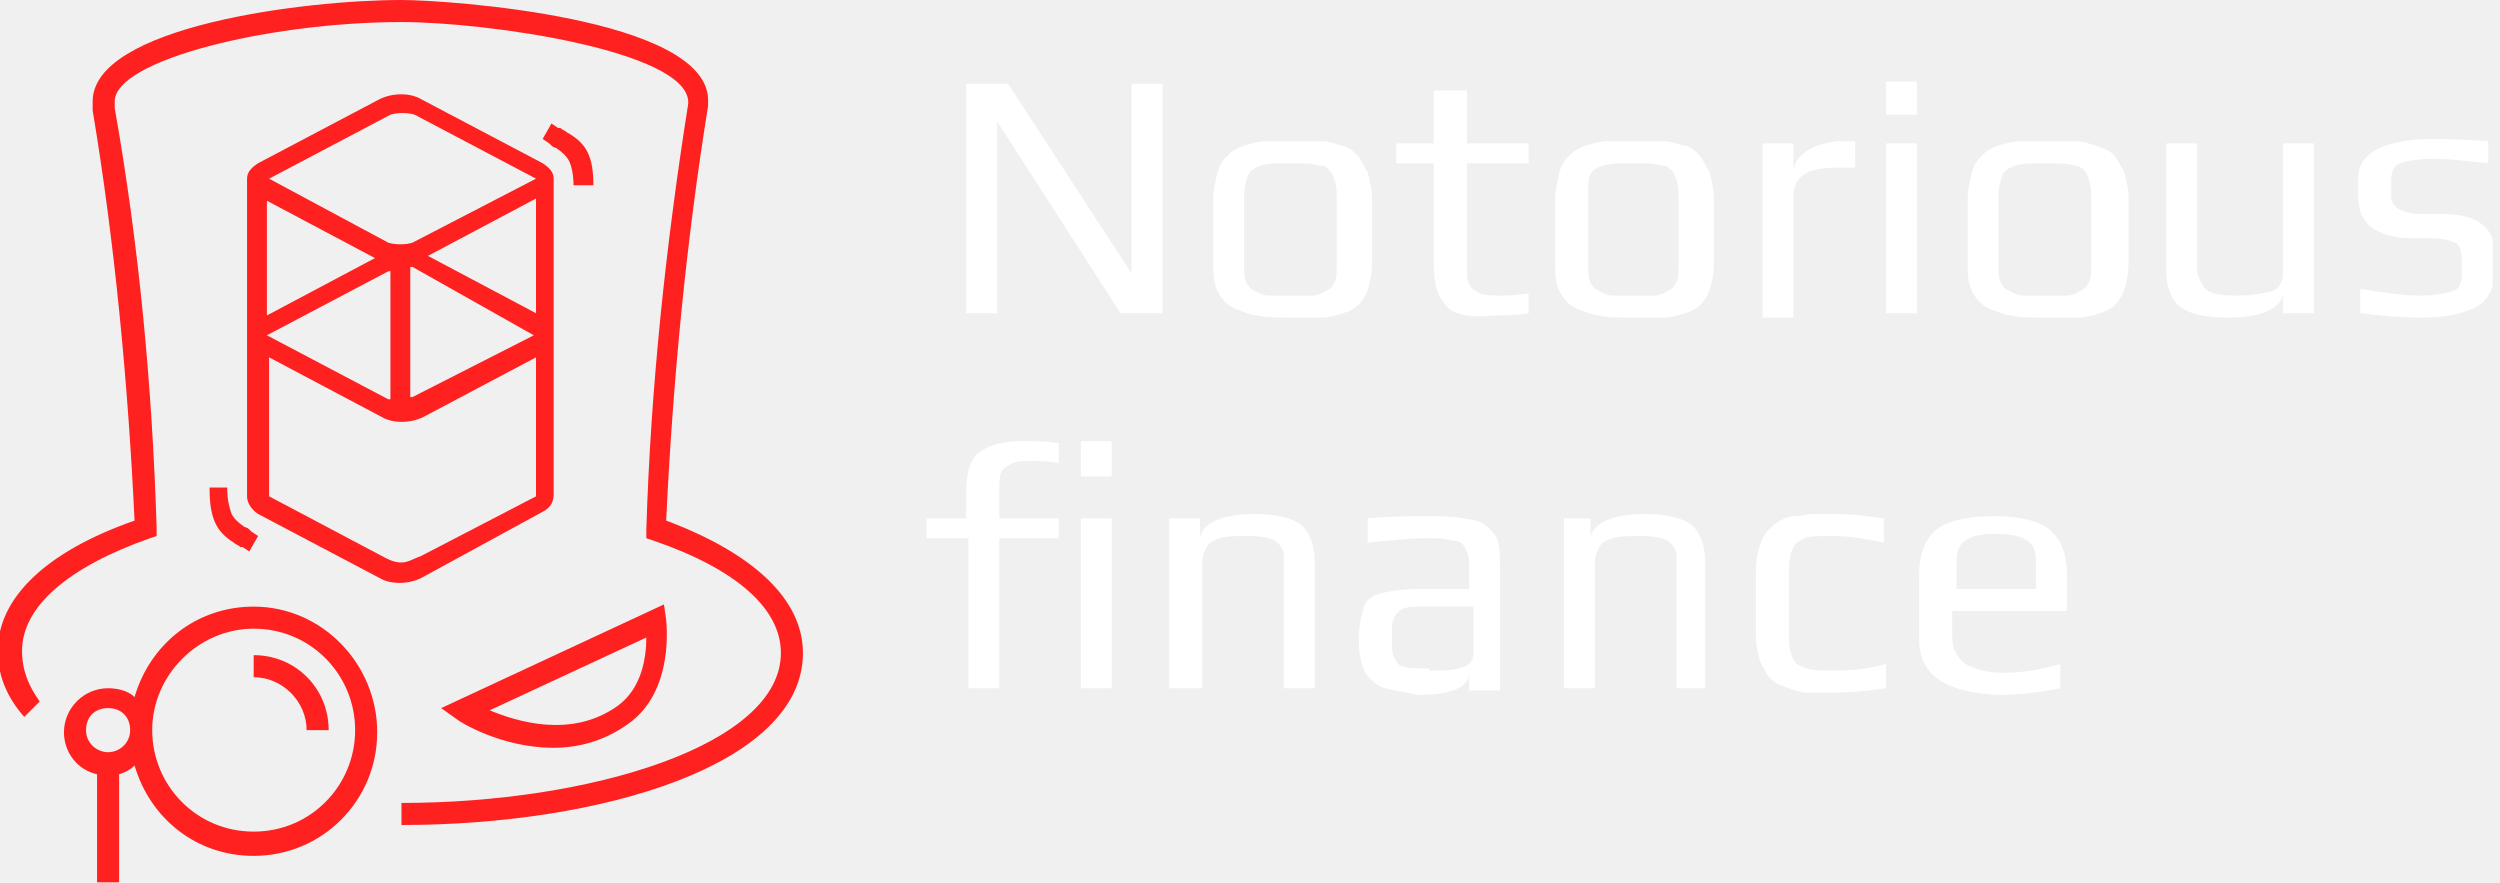
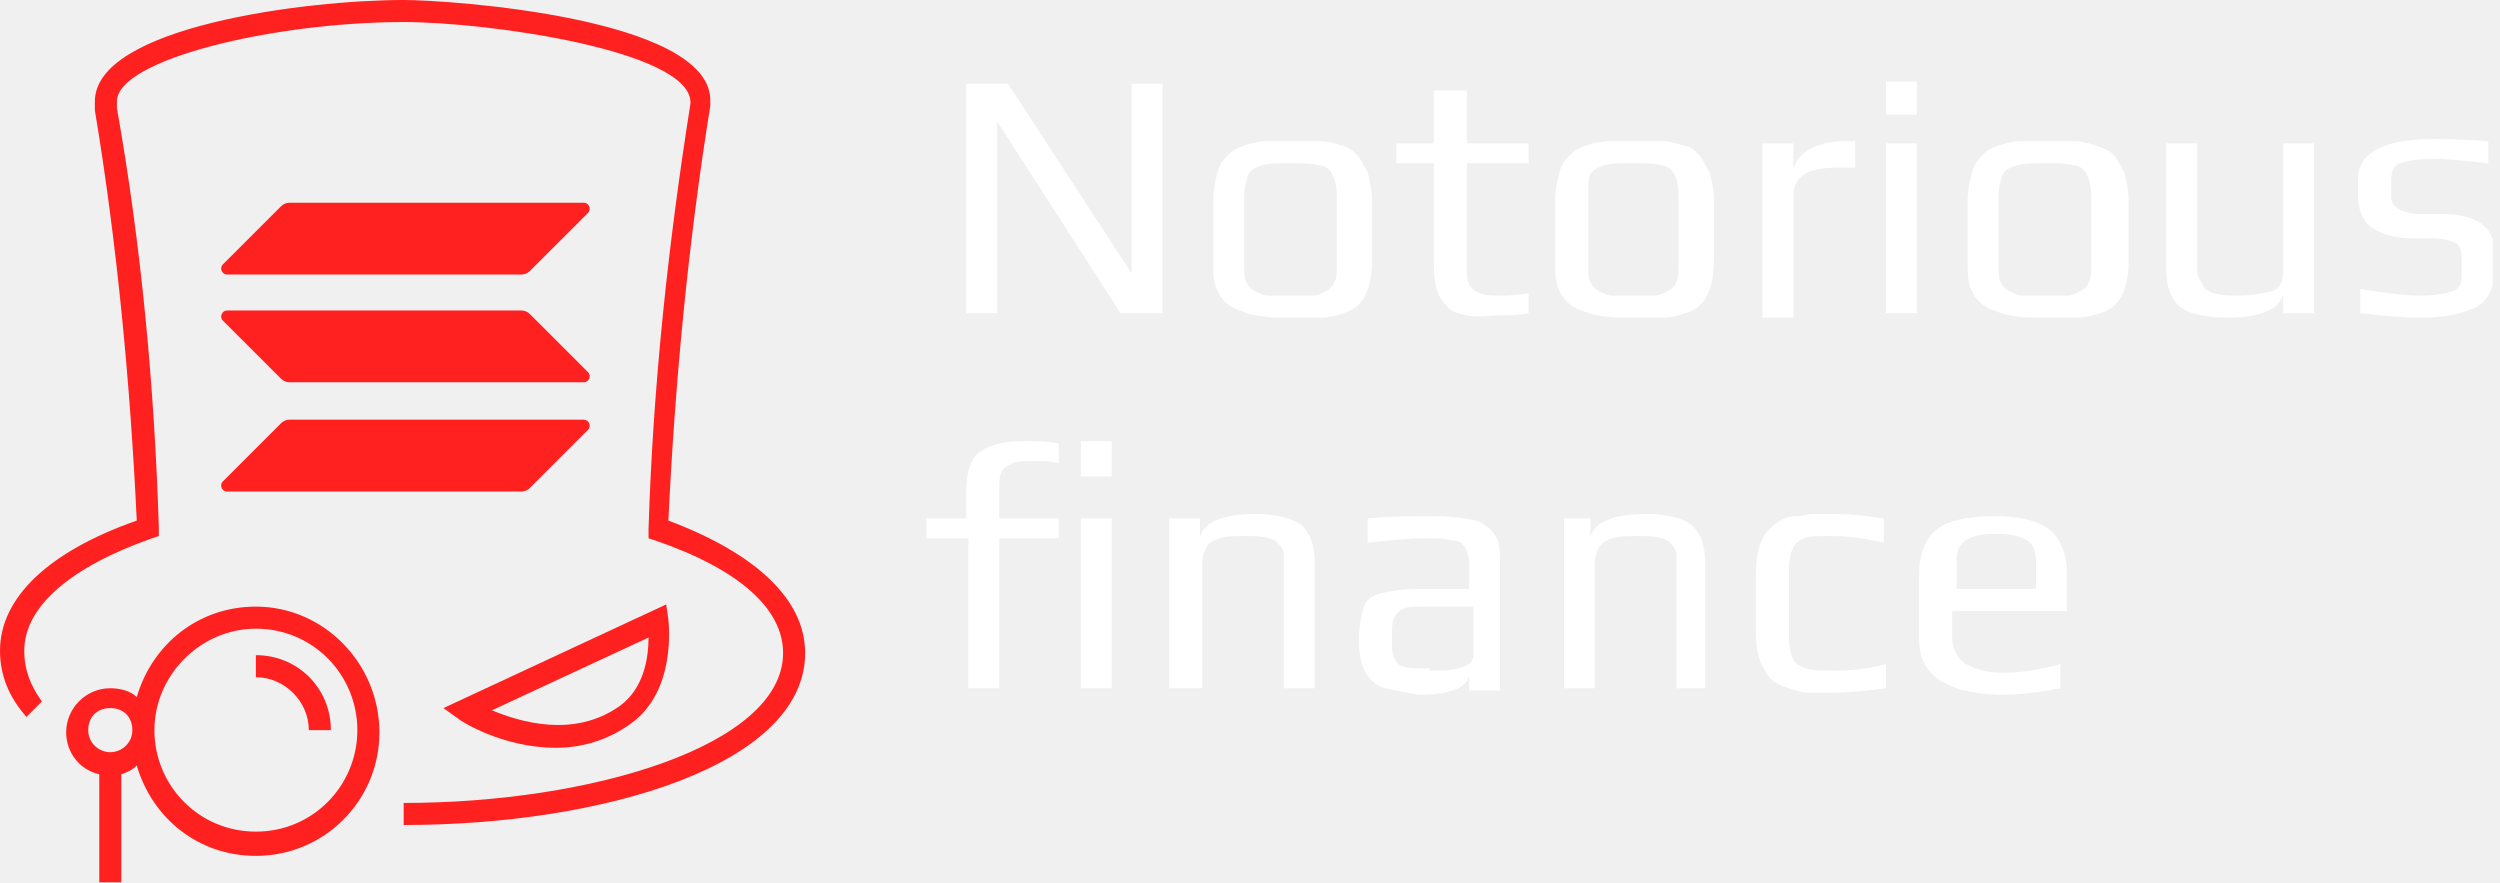
- <svg xmlns="http://www.w3.org/2000/svg" width="170" height="60" viewBox="0 0 170 60" fill="none">
-   <g clip-path="url(#clip0_338_83)">
-     <path d="M65.7 5.7H68.55L76.95 18.6V5.7H79.05V21.3H76.2L67.8 8.25V21.3H65.7V5.7Z" fill="white" />
-     <path d="M85.5 21.45C85.05 21.45 84.45 21.15 84 21C83.4 20.7 83.1 20.4 82.8 19.8C82.5 19.2 82.5 18.6 82.5 17.7V13.65C82.5 12.9 82.65 12.3 82.8 11.7C82.95 11.1 83.25 10.8 83.55 10.5C83.85 10.2 84.15 10.05 84.6 9.9C85.05 9.75 85.65 9.6 86.1 9.6C86.7 9.6 87.3 9.6 87.9 9.6C88.8 9.6 89.4 9.6 89.85 9.6C90.3 9.6 90.75 9.75 91.2 9.9C91.5 9.9 91.95 10.2 92.25 10.5C92.55 10.8 92.7 11.25 93 11.7C93.15 12.3 93.3 12.9 93.3 13.65V17.7C93.3 19.05 93 20.1 92.4 20.7C92.1 21 91.8 21.15 91.35 21.3C90.9 21.45 90.3 21.6 89.85 21.6C89.25 21.6 88.65 21.6 88.05 21.6C86.85 21.6 86.1 21.6 85.5 21.45ZM89.25 20.1C89.55 20.1 89.85 19.95 90.15 19.8C90.45 19.65 90.6 19.5 90.75 19.2C90.9 18.9 90.9 18.45 90.9 18V13.35C90.9 12.6 90.75 12.15 90.6 11.85C90.45 11.55 90.15 11.25 89.7 11.25C89.25 11.1 88.65 11.1 87.75 11.1C86.85 11.1 86.25 11.1 85.8 11.25C85.35 11.4 85.05 11.55 84.9 11.85C84.75 12.15 84.6 12.75 84.6 13.35V18C84.6 18.6 84.6 18.9 84.75 19.2C84.9 19.5 85.05 19.65 85.35 19.8C85.65 19.95 85.95 20.1 86.25 20.1C86.55 20.1 87 20.1 87.75 20.1C88.5 20.1 88.95 20.1 89.25 20.1Z" fill="white" />
-     <path d="M99.15 21.3C98.55 21.15 98.25 20.7 97.95 20.25C97.65 19.8 97.5 18.9 97.5 18V11.1H94.95V9.75H97.5V6.15H99.75V9.75H103.95V11.1H99.75V18C99.75 18.6 99.75 19.05 99.9 19.35C100.05 19.65 100.35 19.8 100.65 19.95C100.95 20.1 101.55 20.1 102.15 20.1C102.3 20.1 102.9 20.1 103.95 19.95V21.3C103.2 21.45 102.3 21.45 101.55 21.45C100.35 21.6 99.6 21.45 99.15 21.3Z" fill="white" />
-     <path d="M108.75 21.45C108.3 21.45 107.7 21.15 107.25 21C106.65 20.7 106.35 20.4 106.05 19.8C105.75 19.2 105.75 18.6 105.75 17.7V13.65C105.75 12.9 105.9 12.3 106.05 11.7C106.2 11.1 106.5 10.8 106.8 10.5C107.1 10.2 107.4 10.05 107.85 9.9C108.3 9.75 108.9 9.6 109.35 9.6C109.95 9.6 110.55 9.6 111.15 9.6C112.05 9.6 112.65 9.6 113.1 9.6C113.55 9.6 114 9.75 114.45 9.9C114.9 9.9 115.2 10.2 115.5 10.5C115.8 10.8 115.95 11.25 116.25 11.7C116.4 12.3 116.55 12.9 116.55 13.65V17.7C116.55 19.05 116.25 20.1 115.65 20.7C115.35 21 115.05 21.15 114.6 21.3C114.15 21.45 113.55 21.6 113.1 21.6C112.5 21.6 111.9 21.6 111.3 21.6C110.1 21.6 109.35 21.6 108.75 21.45ZM112.5 20.1C112.8 20.1 113.1 19.95 113.4 19.8C113.7 19.65 113.85 19.5 114 19.2C114.15 18.9 114.15 18.45 114.15 18V13.35C114.15 12.6 114 12.15 113.85 11.85C113.7 11.55 113.4 11.25 112.95 11.25C112.5 11.1 111.9 11.1 111 11.1C110.1 11.1 109.5 11.1 109.05 11.25C108.6 11.4 108.3 11.55 108.15 11.85C108 12 108 12.6 108 13.35V18C108 18.6 108 18.9 108.15 19.2C108.3 19.5 108.45 19.65 108.75 19.8C109.05 19.95 109.35 20.1 109.65 20.1C109.95 20.1 110.4 20.1 111.15 20.1C111.75 20.1 112.2 20.1 112.5 20.1Z" fill="white" />
-     <path d="M119.85 9.75H121.95V11.7C121.95 11.4 122.1 10.95 122.4 10.65C122.7 10.35 123.15 10.05 123.6 9.9C124.05 9.75 124.65 9.6 125.1 9.6H126.15V11.4H124.95C123.9 11.4 123.15 11.55 122.7 11.85C122.25 12.15 121.95 12.6 121.95 13.35V21.6H119.85V9.75Z" fill="white" />
-     <path d="M128.25 5.55H130.35V7.8H128.25V5.55ZM128.25 9.75H130.35V21.3H128.25V9.75Z" fill="white" />
-     <path d="M136.8 21.45C136.35 21.45 135.75 21.15 135.3 21C134.7 20.7 134.4 20.4 134.1 19.8C133.8 19.2 133.8 18.6 133.8 17.7V13.65C133.8 12.9 133.95 12.3 134.1 11.7C134.25 11.1 134.55 10.8 134.85 10.5C135.15 10.2 135.45 10.05 135.9 9.9C136.35 9.75 136.95 9.6 137.4 9.6C138 9.6 138.6 9.6 139.2 9.6C140.1 9.6 140.7 9.6 141.15 9.6C141.6 9.6 142.05 9.75 142.5 9.9C142.95 10.05 143.4 10.2 143.7 10.5C144 10.8 144.15 11.25 144.45 11.7C144.6 12.3 144.75 12.9 144.75 13.65V17.7C144.75 19.05 144.45 20.1 143.85 20.7C143.55 21 143.25 21.15 142.8 21.3C142.35 21.45 141.75 21.6 141.3 21.6C140.7 21.6 140.1 21.6 139.5 21.6C138 21.6 137.25 21.6 136.8 21.45ZM140.55 20.1C140.85 20.1 141.15 19.95 141.45 19.8C141.75 19.65 141.9 19.5 142.05 19.2C142.2 18.9 142.2 18.45 142.2 18V13.35C142.2 12.6 142.05 12.15 141.9 11.85C141.75 11.55 141.45 11.25 141 11.25C140.55 11.1 139.95 11.1 139.05 11.1C138.15 11.1 137.55 11.1 137.1 11.25C136.65 11.4 136.35 11.55 136.2 11.85C136.05 12.15 135.9 12.75 135.9 13.35V18C135.9 18.6 135.9 18.9 136.05 19.2C136.2 19.5 136.35 19.65 136.65 19.8C136.95 19.95 137.25 20.1 137.55 20.1C137.85 20.1 138.3 20.1 139.05 20.1C139.8 20.1 140.25 20.1 140.55 20.1Z" fill="white" />
-     <path d="M148.2 20.85C147.6 20.25 147.3 19.5 147.3 18.3V9.75H149.4V18.15C149.4 18.45 149.4 18.75 149.55 18.9C149.55 19.05 149.7 19.2 149.85 19.5C150.15 19.95 150.9 20.1 151.95 20.1C153.15 20.1 153.9 19.95 154.5 19.8C154.95 19.65 155.25 19.2 155.25 18.6V9.75H157.35V21.3H155.25V19.95C155.1 21 153.75 21.6 151.5 21.6C149.85 21.6 148.8 21.3 148.2 20.85Z" fill="white" />
-     <path d="M160.5 21.3V19.65C162.3 19.95 163.65 20.1 164.55 20.1C165.6 20.1 166.35 19.95 166.8 19.8C167.25 19.65 167.4 19.2 167.4 18.75V17.55C167.4 17.1 167.25 16.65 166.95 16.5C166.65 16.35 166.05 16.2 165.3 16.2H163.95C162.75 16.2 161.85 15.9 161.25 15.45C160.65 15 160.35 14.25 160.35 13.35V12.15C160.35 10.35 162.15 9.45 165.6 9.45C165.9 9.45 167.1 9.45 169.2 9.6V11.1C167.7 10.95 166.5 10.8 165.6 10.8C164.4 10.8 163.65 10.95 163.2 11.1C162.75 11.25 162.6 11.7 162.6 12.3V13.35C162.6 14.1 163.35 14.55 164.7 14.55H166.05C168.45 14.55 169.65 15.45 169.65 17.25V18.3C169.65 19.5 169.2 20.4 168.45 20.85C167.55 21.3 166.35 21.6 164.7 21.6C163.2 21.6 161.85 21.45 160.5 21.3Z" fill="white" />
-     <path d="M65.7 36.6H63V35.25H65.7V33.45C65.7 32.1 66 31.2 66.6 30.75C67.2 30.3 68.1 30 69.6 30C70.5 30 71.25 30 72 30.15V31.5C71.4 31.35 70.8 31.35 70.35 31.35C69.6 31.35 69.15 31.35 68.85 31.5C68.55 31.65 68.25 31.8 68.1 32.1C67.95 32.4 67.95 32.85 67.95 33.3V35.25H72V36.6H67.95V46.8H65.85V36.6H65.7ZM73.5 30H75.6V32.4H73.5V30ZM73.5 35.25H75.6V46.8H73.5V35.25Z" fill="white" />
-     <path d="M79.5 35.25H81.6V36.6C81.75 35.55 83.1 34.95 85.35 34.95C86.85 34.95 87.9 35.25 88.5 35.7C89.1 36.3 89.4 37.05 89.4 38.25V46.8H87.3V38.4C87.3 38.1 87.3 37.8 87.3 37.65C87.3 37.5 87.15 37.2 87 37.05C86.7 36.6 85.95 36.45 84.9 36.45C84 36.45 83.4 36.45 82.95 36.6C82.5 36.75 82.2 36.9 82.05 37.2C81.9 37.5 81.75 37.8 81.75 38.4V46.8H79.5V35.25Z" fill="white" />
-     <path d="M94.2 46.8C93.6 46.65 93.15 46.2 92.85 45.75C92.55 45.15 92.4 44.4 92.4 43.5C92.4 42.6 92.55 42 92.7 41.4C92.85 40.8 93.3 40.5 93.9 40.35C94.5 40.2 95.4 40.05 96.45 40.05H99.9V38.25C99.9 37.8 99.75 37.5 99.6 37.2C99.45 36.9 99.15 36.75 98.7 36.75C98.25 36.6 97.8 36.6 97.05 36.6C95.85 36.6 94.5 36.75 93 36.9V35.25C94.65 35.1 96 35.1 97.35 35.1C98.7 35.1 99.75 35.25 100.35 35.4C100.95 35.55 101.4 36 101.7 36.45C102 36.9 102 37.65 102 38.7V46.95H99.9V45.9C99.75 46.8 98.55 47.25 96.45 47.25C95.7 47.1 94.8 46.95 94.2 46.8ZM97.2 45.6C97.95 45.6 98.7 45.6 99.15 45.45C99.9 45.3 100.2 45 100.2 44.4V41.25H96.9C96.15 41.25 95.7 41.25 95.4 41.4C95.1 41.55 94.95 41.7 94.8 42C94.65 42.3 94.65 42.75 94.65 43.35C94.65 43.95 94.65 44.4 94.8 44.7C94.95 45 95.1 45.3 95.4 45.3C95.7 45.45 96.15 45.45 96.75 45.45H97.2V45.6Z" fill="white" />
-     <path d="M106.05 35.25H108.15V36.6C108.3 35.55 109.65 34.95 111.9 34.95C113.4 34.95 114.45 35.25 115.05 35.7C115.65 36.3 115.95 37.05 115.95 38.25V46.8H114V38.4C114 38.1 114 37.8 114 37.65C114 37.5 113.85 37.2 113.7 37.05C113.4 36.6 112.65 36.45 111.6 36.45C110.7 36.45 110.1 36.45 109.65 36.6C109.2 36.75 108.9 36.9 108.75 37.2C108.6 37.5 108.45 37.8 108.45 38.4V46.8H106.35V35.25H106.05Z" fill="white" />
-     <path d="M122.85 47.1C122.55 47.1 122.1 46.95 121.65 46.8C121.2 46.65 120.75 46.5 120.45 46.2C120.15 45.9 120 45.6 119.7 45C119.55 44.55 119.4 43.95 119.4 43.2V39C119.4 37.65 119.7 36.75 120.15 36.15C120.45 35.85 120.75 35.55 121.05 35.4C121.35 35.25 121.65 35.1 122.1 35.1C122.55 35.1 123 34.95 123.3 34.95C123.6 34.95 124.2 34.95 124.8 34.95C125.85 34.95 127.05 35.1 128.1 35.25V36.9C126.75 36.6 125.7 36.45 124.5 36.45C123.6 36.45 123 36.45 122.7 36.6C122.4 36.75 122.1 36.9 121.95 37.2C121.8 37.5 121.65 37.95 121.65 38.7V43.5C121.65 44.1 121.8 44.55 121.95 44.85C122.1 45.15 122.4 45.3 122.85 45.45C123.3 45.6 123.9 45.6 124.8 45.6C126 45.6 127.2 45.45 128.25 45.15V46.8C127.2 46.95 125.85 47.1 124.5 47.1C123.75 47.1 123.15 47.1 122.85 47.1Z" fill="white" />
-     <path d="M130.5 43.5V39C130.5 37.65 130.95 36.6 131.7 36C132.45 35.4 133.8 35.1 135.6 35.1C137.25 35.1 138.6 35.4 139.35 36C140.1 36.6 140.55 37.65 140.55 39V41.55H132.75V43.35C132.75 44.1 133.05 44.7 133.65 45.15C134.25 45.45 135 45.75 136.2 45.75C137.25 45.75 138.6 45.6 140.1 45.15V46.8C138.6 47.1 137.25 47.25 135.9 47.25C132.3 47.1 130.5 45.9 130.5 43.5ZM138.45 40.05V38.25C138.45 37.5 138.3 37.05 137.85 36.75C137.4 36.45 136.65 36.3 135.75 36.3C134.7 36.3 134.1 36.45 133.65 36.75C133.2 37.05 133.05 37.5 133.05 38.25V40.05H138.45Z" fill="white" />
-     <path d="M15.9 36.9C16.05 37.05 16.2 37.05 16.35 37.2H16.5L16.95 37.5L17.55 36.45L17.1 36.15L16.95 36C16.8 35.85 16.65 35.85 16.65 35.85C16.2 35.55 15.9 35.25 15.75 34.95C15.6 34.5 15.45 34.05 15.45 33.15H14.25C14.25 35.25 14.7 36.15 15.9 36.9Z" fill="#FF2020" />
-     <path d="M36.899 34.8C37.499 34.5 37.649 34.05 37.649 33.6V12.15C37.649 11.7 37.349 11.4 36.899 11.1L28.649 6.75C27.899 6.3 26.699 6.3 25.799 6.75L17.549 11.1C17.099 11.4 16.799 11.7 16.799 12.15V33.6C16.799 33.6 16.799 33.6 16.799 33.75C16.799 34.2 17.099 34.65 17.549 34.95L25.799 39.3C26.549 39.75 27.749 39.75 28.649 39.3L36.899 34.8ZM36.449 21.3L29.099 17.4L36.449 13.5V21.3ZM36.299 22.8L28.049 27H27.899V18.15H28.049L36.299 22.8ZM18.299 12.15L26.549 7.8C26.999 7.65 27.749 7.65 28.199 7.8L36.449 12.15L28.049 16.5C27.599 16.65 26.849 16.65 26.399 16.5L18.299 12.15ZM26.549 18.3V27.15H26.399L18.149 22.8L26.399 18.45C26.549 18.45 26.549 18.45 26.549 18.3ZM18.149 13.65L25.499 17.55L18.149 21.45V13.65ZM27.299 38.25C26.699 38.25 26.249 37.95 25.949 37.8L18.299 33.75V24.3L25.949 28.35C26.699 28.8 27.899 28.8 28.799 28.35L36.449 24.3V33.75L28.649 37.8C28.199 37.95 27.749 38.25 27.299 38.25Z" fill="#FF2020" />
-     <path d="M38.549 9C38.399 8.85 38.249 8.85 38.099 8.7H37.949L37.499 8.4L36.899 9.45L37.349 9.75L37.499 9.9C37.649 10.05 37.799 10.05 37.799 10.05C38.249 10.35 38.549 10.65 38.699 10.95C38.849 11.25 38.999 11.85 38.999 12.6H40.349C40.349 10.65 39.899 9.75 38.549 9Z" fill="#FF2020" />
-     <path d="M45.3 35.4C45.75 25.95 46.65 16.5 48.15 7.2C48.15 7.05 48.15 6.9 48.15 6.75C48 1.2 30.45 0 27.3 0C20.7 0 6.3 1.8 6.3 6.9C6.3 7.05 6.3 7.35 6.3 7.5C7.8 16.5 8.7 25.95 9.15 35.4C3.15 37.5 -0.15 40.65 -0.15 44.25C-0.15 45.9 0.45 47.4 1.65 48.75L2.7 47.7C1.95 46.65 1.5 45.6 1.5 44.25C1.5 41.25 4.65 38.55 10.2 36.6L10.65 36.45V35.85C10.35 26.25 9.45 16.65 7.8 7.35C7.8 7.35 7.8 7.05 7.8 6.9C7.8 4.05 18.45 1.5 27.3 1.5C33.15 1.5 46.65 3.45 46.8 6.9V7.05C45.3 16.5 44.25 26.25 43.95 36V36.6L44.4 36.75C50.1 38.7 53.1 41.4 53.1 44.4C53.1 50.7 40.05 54.6 27.3 54.6V56.1C40.8 56.1 54.6 52.05 54.6 44.4C54.6 40.8 51.3 37.65 45.3 35.4Z" fill="#FF2020" />
-     <path d="M17.25 41.25C13.35 41.25 10.2 43.8 9.15 47.4C8.7 46.95 7.95 46.8 7.35 46.8C5.7 46.8 4.35 48.15 4.35 49.8C4.35 51.15 5.25 52.35 6.6 52.65V60.15H8.1V52.65C8.55 52.5 8.85 52.35 9.15 52.05C10.2 55.65 13.35 58.2 17.25 58.2C21.9 58.2 25.65 54.45 25.65 49.8C25.65 45.15 21.9 41.25 17.25 41.25ZM7.35 51.15C6.6 51.15 5.85 50.55 5.85 49.65C5.85 48.75 6.45 48.15 7.35 48.15C8.25 48.15 8.85 48.75 8.85 49.65C8.85 50.55 8.1 51.15 7.35 51.15ZM17.25 56.55C13.35 56.55 10.35 53.4 10.35 49.65C10.35 45.9 13.5 42.75 17.25 42.75C21.15 42.75 24.15 45.9 24.15 49.65C24.15 53.4 21.15 56.55 17.25 56.55Z" fill="#FF2020" />
-     <path d="M17.25 44.55V46.05C19.2 46.05 20.85 47.7 20.85 49.65H22.35C22.35 46.8 20.1 44.55 17.25 44.55Z" fill="#FF2020" />
-     <path d="M31.05 48.9C31.2 49.05 34.05 50.85 37.65 50.85C39.3 50.85 41.1 50.4 42.75 49.2C45.9 46.95 45.3 42.3 45.3 42.15L45.15 41.1L30 48.15L31.05 48.9ZM43.95 43.35C43.95 44.7 43.65 46.8 42 48C38.85 50.25 35.1 49.05 33.3 48.3L43.95 43.35Z" fill="#FF2020" />
+ <svg xmlns="http://www.w3.org/2000/svg" width="136" height="48" viewBox="0 0 136 48" fill="none">
+   <g clip-path="url(#clip0_368_250)">
+     <path d="M52.56 4.56H54.84L61.56 14.88V4.56H63.24V17.04H60.96L54.24 6.6V17.04H52.56V4.56Z" fill="white" />
+     <path d="M68.4 17.16C68.04 17.16 67.56 16.92 67.2 16.8C66.72 16.56 66.48 16.32 66.24 15.84C66 15.36 66 14.88 66 14.16V10.92C66 10.32 66.12 9.84 66.24 9.36C66.36 8.88 66.6 8.64 66.84 8.4C67.08 8.16 67.32 8.04 67.68 7.92C68.04 7.8 68.52 7.68 68.88 7.68C69.36 7.68 69.84 7.68 70.32 7.68C71.04 7.68 71.52 7.68 71.88 7.68C72.24 7.68 72.6 7.8 72.96 7.92C73.2 7.92 73.56 8.16 73.8 8.4C74.04 8.64 74.16 9 74.4 9.36C74.52 9.84 74.64 10.32 74.64 10.92V14.16C74.64 15.24 74.4 16.08 73.92 16.56C73.68 16.8 73.44 16.92 73.08 17.04C72.72 17.16 72.24 17.28 71.88 17.28C71.4 17.28 70.92 17.28 70.44 17.28C69.48 17.28 68.88 17.28 68.4 17.16ZM71.4 16.08C71.64 16.08 71.88 15.96 72.12 15.84C72.36 15.72 72.48 15.6 72.6 15.36C72.72 15.12 72.72 14.76 72.72 14.4V10.68C72.72 10.08 72.6 9.72 72.48 9.48C72.36 9.24 72.12 9 71.76 9C71.4 8.88 70.92 8.88 70.2 8.88C69.48 8.88 69 8.88 68.64 9C68.28 9.12 68.04 9.24 67.92 9.48C67.8 9.72 67.68 10.2 67.68 10.68V14.4C67.68 14.88 67.68 15.12 67.8 15.36C67.92 15.6 68.04 15.72 68.28 15.84C68.52 15.96 68.76 16.08 69 16.08C69.24 16.08 69.6 16.08 70.2 16.08C70.8 16.08 71.16 16.08 71.4 16.08Z" fill="white" />
+     <path d="M79.32 17.04C78.84 16.92 78.6 16.56 78.36 16.2C78.12 15.84 78 15.12 78 14.4V8.88H75.96V7.8H78V4.92H79.8V7.8H83.16V8.88H79.8V14.4C79.8 14.88 79.8 15.24 79.92 15.48C80.04 15.72 80.28 15.84 80.52 15.96C80.76 16.08 81.24 16.08 81.72 16.08C81.84 16.08 82.32 16.08 83.16 15.96V17.04C82.56 17.16 81.84 17.16 81.24 17.16C80.28 17.28 79.68 17.16 79.32 17.04Z" fill="white" />
+     <path d="M87 17.16C86.64 17.16 86.16 16.92 85.8 16.8C85.32 16.56 85.08 16.32 84.84 15.84C84.6 15.36 84.6 14.88 84.6 14.16V10.92C84.6 10.32 84.72 9.84 84.84 9.36C84.96 8.88 85.2 8.64 85.44 8.4C85.68 8.16 85.92 8.04 86.28 7.92C86.64 7.8 87.12 7.68 87.48 7.68C87.96 7.68 88.44 7.68 88.92 7.68C89.64 7.68 90.12 7.68 90.48 7.68C90.84 7.68 91.2 7.8 91.56 7.92C91.92 7.92 92.16 8.16 92.4 8.4C92.64 8.64 92.76 9 93 9.36C93.12 9.84 93.24 10.32 93.24 10.92V14.16C93.24 15.24 93 16.08 92.52 16.56C92.28 16.8 92.04 16.92 91.68 17.04C91.32 17.16 90.84 17.28 90.48 17.28C90 17.28 89.52 17.28 89.04 17.28C88.08 17.28 87.48 17.28 87 17.16ZM90 16.08C90.24 16.08 90.48 15.96 90.72 15.84C90.96 15.72 91.08 15.6 91.2 15.36C91.32 15.12 91.32 14.76 91.32 14.4V10.68C91.32 10.08 91.2 9.72 91.08 9.48C90.96 9.24 90.72 9 90.36 9C90 8.88 89.52 8.88 88.8 8.88C88.08 8.88 87.6 8.88 87.24 9C86.88 9.12 86.64 9.24 86.52 9.48C86.4 9.6 86.4 10.08 86.4 10.68V14.4C86.4 14.88 86.4 15.12 86.52 15.36C86.64 15.6 86.76 15.72 87 15.84C87.24 15.96 87.48 16.08 87.72 16.08C87.96 16.08 88.32 16.08 88.92 16.08C89.4 16.08 89.76 16.08 90 16.08Z" fill="white" />
+     <path d="M95.88 7.8H97.56V9.36C97.56 9.12 97.68 8.76 97.92 8.52C98.16 8.28 98.52 8.04 98.88 7.92C99.24 7.8 99.72 7.68 100.08 7.68H100.92V9.12H99.96C99.12 9.12 98.52 9.24 98.16 9.48C97.8 9.72 97.56 10.08 97.56 10.68V17.28H95.88V7.8Z" fill="white" />
+     <path d="M102.6 4.44H104.28V6.24H102.6V4.44ZM102.6 7.8H104.28V17.04H102.6V7.8Z" fill="white" />
+     <path d="M109.44 17.16C109.08 17.16 108.6 16.92 108.24 16.8C107.76 16.56 107.52 16.32 107.28 15.84C107.04 15.36 107.04 14.88 107.04 14.16V10.92C107.04 10.32 107.16 9.84 107.28 9.36C107.4 8.88 107.64 8.64 107.88 8.4C108.12 8.16 108.36 8.04 108.72 7.92C109.08 7.8 109.56 7.68 109.92 7.68C110.4 7.68 110.88 7.68 111.36 7.68C112.08 7.68 112.56 7.68 112.92 7.68C113.28 7.68 113.64 7.8 114 7.92C114.36 8.04 114.72 8.16 114.96 8.4C115.2 8.64 115.32 9 115.56 9.36C115.68 9.84 115.8 10.32 115.8 10.92V14.16C115.8 15.24 115.56 16.08 115.08 16.56C114.84 16.8 114.6 16.92 114.24 17.04C113.88 17.16 113.4 17.28 113.04 17.28C112.56 17.28 112.08 17.28 111.6 17.28C110.4 17.28 109.8 17.28 109.44 17.16ZM112.44 16.08C112.68 16.08 112.92 15.96 113.16 15.84C113.4 15.72 113.52 15.6 113.64 15.36C113.76 15.12 113.76 14.76 113.76 14.4V10.68C113.76 10.08 113.64 9.72 113.52 9.48C113.4 9.24 113.16 9 112.8 9C112.44 8.88 111.96 8.88 111.24 8.88C110.52 8.88 110.04 8.88 109.68 9C109.32 9.12 109.08 9.24 108.96 9.48C108.84 9.72 108.72 10.2 108.72 10.68V14.4C108.72 14.88 108.72 15.12 108.84 15.36C108.96 15.6 109.08 15.72 109.32 15.84C109.56 15.96 109.8 16.08 110.04 16.08C110.28 16.08 110.64 16.08 111.24 16.08C111.84 16.08 112.2 16.08 112.44 16.08Z" fill="white" />
+     <path d="M118.56 16.68C118.08 16.2 117.84 15.6 117.84 14.64V7.8H119.52V14.52C119.52 14.76 119.52 15 119.64 15.12C119.64 15.24 119.76 15.36 119.88 15.6C120.12 15.96 120.72 16.08 121.56 16.08C122.52 16.08 123.12 15.96 123.6 15.84C123.96 15.72 124.2 15.36 124.2 14.88V7.8H125.88V17.04H124.2V15.96C124.08 16.8 123 17.28 121.2 17.28C119.88 17.28 119.04 17.04 118.56 16.68Z" fill="white" />
+     <path d="M128.4 17.04V15.72C129.84 15.96 130.92 16.08 131.64 16.08C132.48 16.08 133.08 15.96 133.44 15.84C133.8 15.72 133.92 15.36 133.92 15V14.04C133.92 13.68 133.8 13.32 133.56 13.2C133.32 13.08 132.84 12.96 132.24 12.96H131.16C130.2 12.96 129.48 12.72 129 12.36C128.52 12 128.28 11.4 128.28 10.68V9.72C128.28 8.28 129.72 7.56 132.48 7.56C132.72 7.56 133.68 7.56 135.36 7.68V8.88C134.16 8.76 133.2 8.64 132.48 8.64C131.52 8.64 130.92 8.76 130.56 8.88C130.2 9 130.08 9.36 130.08 9.84V10.68C130.08 11.28 130.68 11.64 131.76 11.64H132.84C134.76 11.64 135.72 12.36 135.72 13.8V14.64C135.72 15.6 135.36 16.32 134.76 16.68C134.04 17.04 133.08 17.28 131.76 17.28C130.56 17.28 129.48 17.16 128.4 17.04Z" fill="white" />
+     <path d="M52.56 29.28H50.4V28.2H52.56V26.76C52.56 25.68 52.8 24.96 53.28 24.6C53.76 24.24 54.48 24 55.68 24C56.4 24 57 24 57.6 24.12V25.2C57.12 25.08 56.64 25.08 56.28 25.08C55.68 25.08 55.32 25.08 55.08 25.2C54.84 25.32 54.6 25.44 54.48 25.68C54.36 25.92 54.36 26.28 54.36 26.64V28.2H57.6V29.28H54.36V37.44H52.68V29.28H52.56ZM58.8 24H60.48V25.92H58.8V24ZM58.8 28.2H60.48V37.44H58.8V28.2Z" fill="white" />
+     <path d="M63.6 28.2H65.28V29.28C65.4 28.44 66.48 27.96 68.28 27.96C69.48 27.96 70.32 28.2 70.8 28.56C71.28 29.04 71.52 29.64 71.52 30.6V37.44H69.84V30.72C69.84 30.48 69.84 30.24 69.84 30.12C69.84 30 69.72 29.76 69.6 29.64C69.36 29.28 68.76 29.16 67.92 29.16C67.2 29.16 66.72 29.16 66.36 29.28C66 29.4 65.76 29.52 65.64 29.76C65.52 30 65.4 30.24 65.4 30.72V37.44H63.6V28.2Z" fill="white" />
+     <path d="M75.36 37.44C74.88 37.32 74.52 36.96 74.28 36.6C74.04 36.12 73.92 35.52 73.92 34.8C73.92 34.08 74.04 33.6 74.16 33.12C74.28 32.64 74.64 32.4 75.12 32.28C75.6 32.16 76.32 32.04 77.16 32.04H79.92V30.6C79.92 30.24 79.8 30 79.68 29.76C79.56 29.52 79.32 29.4 78.96 29.4C78.6 29.28 78.24 29.28 77.64 29.28C76.68 29.28 75.6 29.4 74.4 29.52V28.2C75.72 28.08 76.8 28.08 77.88 28.08C78.96 28.08 79.8 28.2 80.28 28.32C80.76 28.44 81.12 28.8 81.36 29.16C81.6 29.52 81.6 30.12 81.6 30.96V37.56H79.92V36.72C79.8 37.44 78.84 37.8 77.16 37.8C76.56 37.68 75.84 37.56 75.36 37.44ZM77.76 36.48C78.36 36.48 78.96 36.48 79.32 36.36C79.92 36.24 80.16 36 80.16 35.52V33H77.52C76.92 33 76.56 33 76.32 33.12C76.08 33.24 75.96 33.36 75.84 33.6C75.72 33.84 75.72 34.2 75.72 34.68C75.72 35.16 75.72 35.52 75.84 35.76C75.96 36 76.08 36.24 76.32 36.24C76.56 36.36 76.92 36.36 77.4 36.36H77.76V36.48Z" fill="white" />
+     <path d="M84.84 28.2H86.52V29.28C86.64 28.44 87.72 27.96 89.52 27.96C90.72 27.96 91.56 28.2 92.04 28.56C92.52 29.04 92.76 29.64 92.76 30.6V37.44H91.2V30.72C91.2 30.48 91.2 30.24 91.2 30.12C91.2 30 91.08 29.76 90.96 29.64C90.72 29.28 90.12 29.16 89.28 29.16C88.56 29.16 88.08 29.16 87.72 29.28C87.36 29.4 87.12 29.52 87 29.76C86.88 30 86.76 30.24 86.76 30.72V37.44H85.08V28.2H84.84Z" fill="white" />
+     <path d="M98.279 37.68C98.04 37.68 97.68 37.56 97.32 37.44C96.96 37.32 96.6 37.2 96.359 36.96C96.12 36.72 95.999 36.48 95.76 36C95.639 35.64 95.519 35.16 95.519 34.56V31.2C95.519 30.12 95.76 29.4 96.12 28.92C96.359 28.68 96.6 28.44 96.84 28.32C97.079 28.2 97.32 28.08 97.68 28.08C98.04 28.08 98.4 27.96 98.639 27.96C98.879 27.96 99.359 27.96 99.84 27.96C100.68 27.96 101.64 28.08 102.48 28.2V29.52C101.4 29.28 100.56 29.16 99.6 29.16C98.879 29.16 98.4 29.16 98.159 29.28C97.919 29.4 97.68 29.52 97.559 29.76C97.439 30 97.32 30.36 97.32 30.96V34.8C97.32 35.28 97.439 35.64 97.559 35.88C97.68 36.12 97.919 36.24 98.279 36.36C98.639 36.48 99.12 36.48 99.84 36.48C100.8 36.48 101.76 36.36 102.6 36.12V37.44C101.76 37.56 100.68 37.68 99.6 37.68C98.999 37.68 98.519 37.68 98.279 37.68Z" fill="white" />
+     <path d="M104.4 34.8V31.2C104.4 30.12 104.76 29.28 105.36 28.8C105.96 28.32 107.04 28.08 108.48 28.08C109.8 28.08 110.88 28.32 111.48 28.8C112.08 29.28 112.44 30.12 112.44 31.2V33.24H106.2V34.68C106.2 35.28 106.44 35.76 106.92 36.12C107.4 36.36 108 36.6 108.96 36.6C109.8 36.6 110.88 36.48 112.08 36.12V37.44C110.88 37.68 109.8 37.8 108.72 37.8C105.84 37.68 104.4 36.72 104.4 34.8ZM110.76 32.04V30.6C110.76 30 110.64 29.64 110.28 29.4C109.92 29.16 109.32 29.04 108.6 29.04C107.76 29.04 107.28 29.16 106.92 29.4C106.56 29.64 106.44 30 106.44 30.6V32.04H110.76Z" fill="white" />
+     <path d="M36.36 28.32C36.72 20.76 37.44 13.2 38.64 5.76C38.64 5.64 38.64 5.52 38.64 5.4C38.52 0.96 24.48 0 21.96 0C16.68 0 5.16 1.44 5.16 5.52C5.16 5.64 5.16 5.88 5.16 6C6.36 13.2 7.08 20.76 7.44 28.32C2.64 30 0 32.52 0 35.4C0 36.72 0.48 37.92 1.44 39L2.28 38.16C1.68 37.32 1.32 36.48 1.32 35.4C1.32 33 3.84 30.84 8.28 29.28L8.64 29.16V28.68C8.4 21 7.68 13.32 6.36 5.88C6.36 5.88 6.36 5.64 6.36 5.52C6.36 3.24 14.88 1.2 21.96 1.2C26.64 1.2 37.44 2.76 37.56 5.52V5.64C36.36 13.2 35.52 21 35.28 28.8V29.28L35.64 29.4C40.2 30.96 42.6 33.12 42.6 35.52C42.6 40.56 32.16 43.68 21.96 43.68V44.88C32.76 44.88 43.8 41.64 43.8 35.52C43.8 32.64 41.16 30.12 36.36 28.32Z" fill="#FF2020" />
+     <path d="M13.92 33C10.8 33 8.28 35.04 7.44 37.92C7.08 37.56 6.48 37.44 6 37.44C4.68 37.44 3.6 38.52 3.6 39.84C3.6 40.92 4.32 41.88 5.4 42.12V48.12H6.6V42.12C6.96 42 7.2 41.88 7.44 41.64C8.28 44.52 10.8 46.56 13.92 46.56C17.64 46.56 20.64 43.56 20.64 39.84C20.64 36.12 17.64 33 13.92 33ZM6 40.92C5.4 40.92 4.8 40.44 4.8 39.72C4.8 39 5.28 38.52 6 38.52C6.72 38.52 7.2 39 7.2 39.72C7.2 40.44 6.6 40.92 6 40.92ZM13.92 45.24C10.8 45.24 8.4 42.72 8.4 39.72C8.4 36.72 10.92 34.2 13.92 34.2C17.04 34.2 19.44 36.72 19.44 39.72C19.44 42.72 17.04 45.24 13.92 45.24Z" fill="#FF2020" />
+     <path d="M13.92 35.64V36.84C15.48 36.84 16.8 38.16 16.8 39.72H18C18 37.44 16.2 35.64 13.92 35.64Z" fill="#FF2020" />
+     <path d="M24.961 39.12C25.081 39.24 27.361 40.68 30.241 40.68C31.561 40.68 33.001 40.32 34.321 39.36C36.841 37.56 36.361 33.84 36.361 33.72L36.241 32.88L24.121 38.52L24.961 39.12ZM35.281 34.68C35.281 35.76 35.041 37.44 33.721 38.4C31.201 40.2 28.201 39.24 26.761 38.64L35.281 34.68Z" fill="#FF2020" />
+     <path d="M15.291 23.022C15.414 22.899 15.579 22.83 15.752 22.83H31.753C32.045 22.83 32.191 23.183 31.984 23.387L28.822 26.549C28.699 26.672 28.534 26.741 28.361 26.741H12.359C12.067 26.741 11.921 26.388 12.129 26.184L15.291 23.022Z" fill="#FF2020" />
+     <path d="M15.291 11.22C15.414 11.097 15.579 11.027 15.752 11.027H31.753C32.045 11.027 32.191 11.381 31.984 11.585L28.822 14.743C28.699 14.866 28.534 14.935 28.361 14.935H12.359C12.067 14.935 11.921 14.581 12.129 14.378L15.291 11.22Z" fill="#FF2020" />
+     <path d="M28.822 17.082C28.699 16.959 28.534 16.89 28.361 16.89H12.359C12.067 16.89 11.921 17.244 12.129 17.447L15.291 20.605C15.414 20.728 15.579 20.797 15.752 20.797H31.753C32.045 20.797 32.191 20.444 31.984 20.241L28.822 17.082Z" fill="#FF2020" />
  </g>
  <defs>
-     <clipPath id="clip0_338_83">
-       <rect width="169.5" height="60" fill="white" />
+     <clipPath id="clip0_368_250">
+       <rect width="135.6" height="48" fill="white" />
    </clipPath>
  </defs>
</svg>
